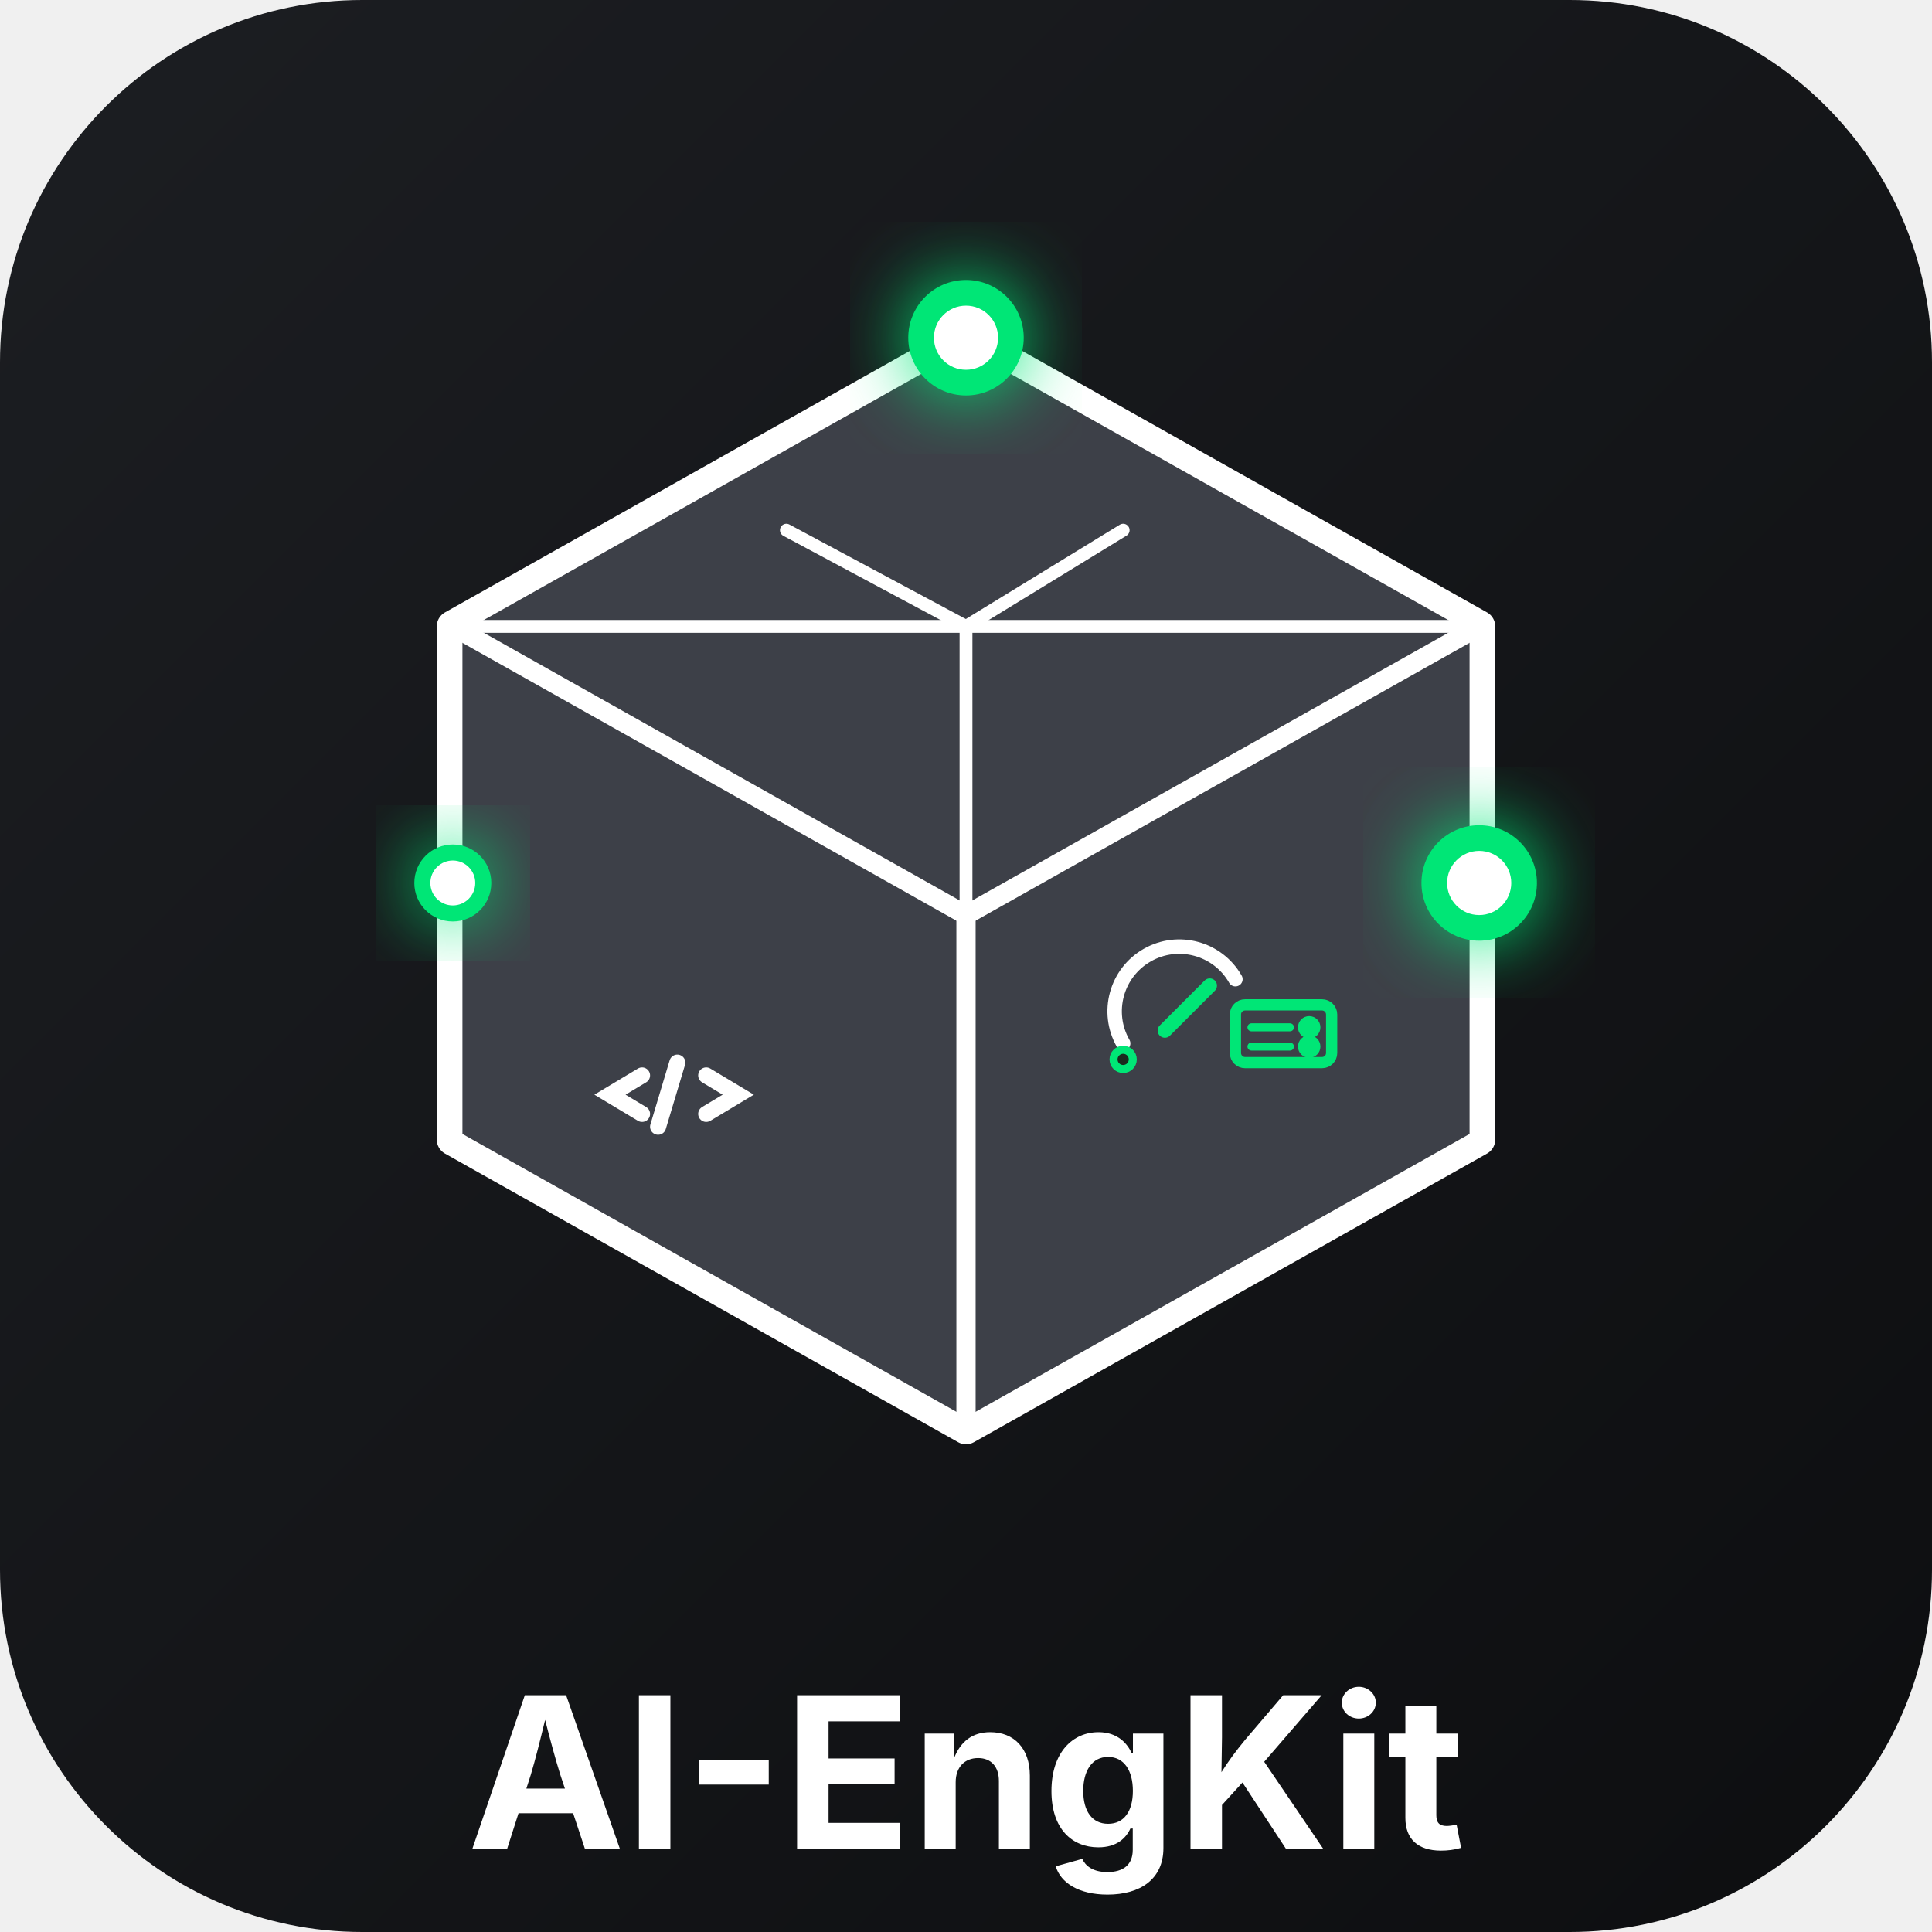
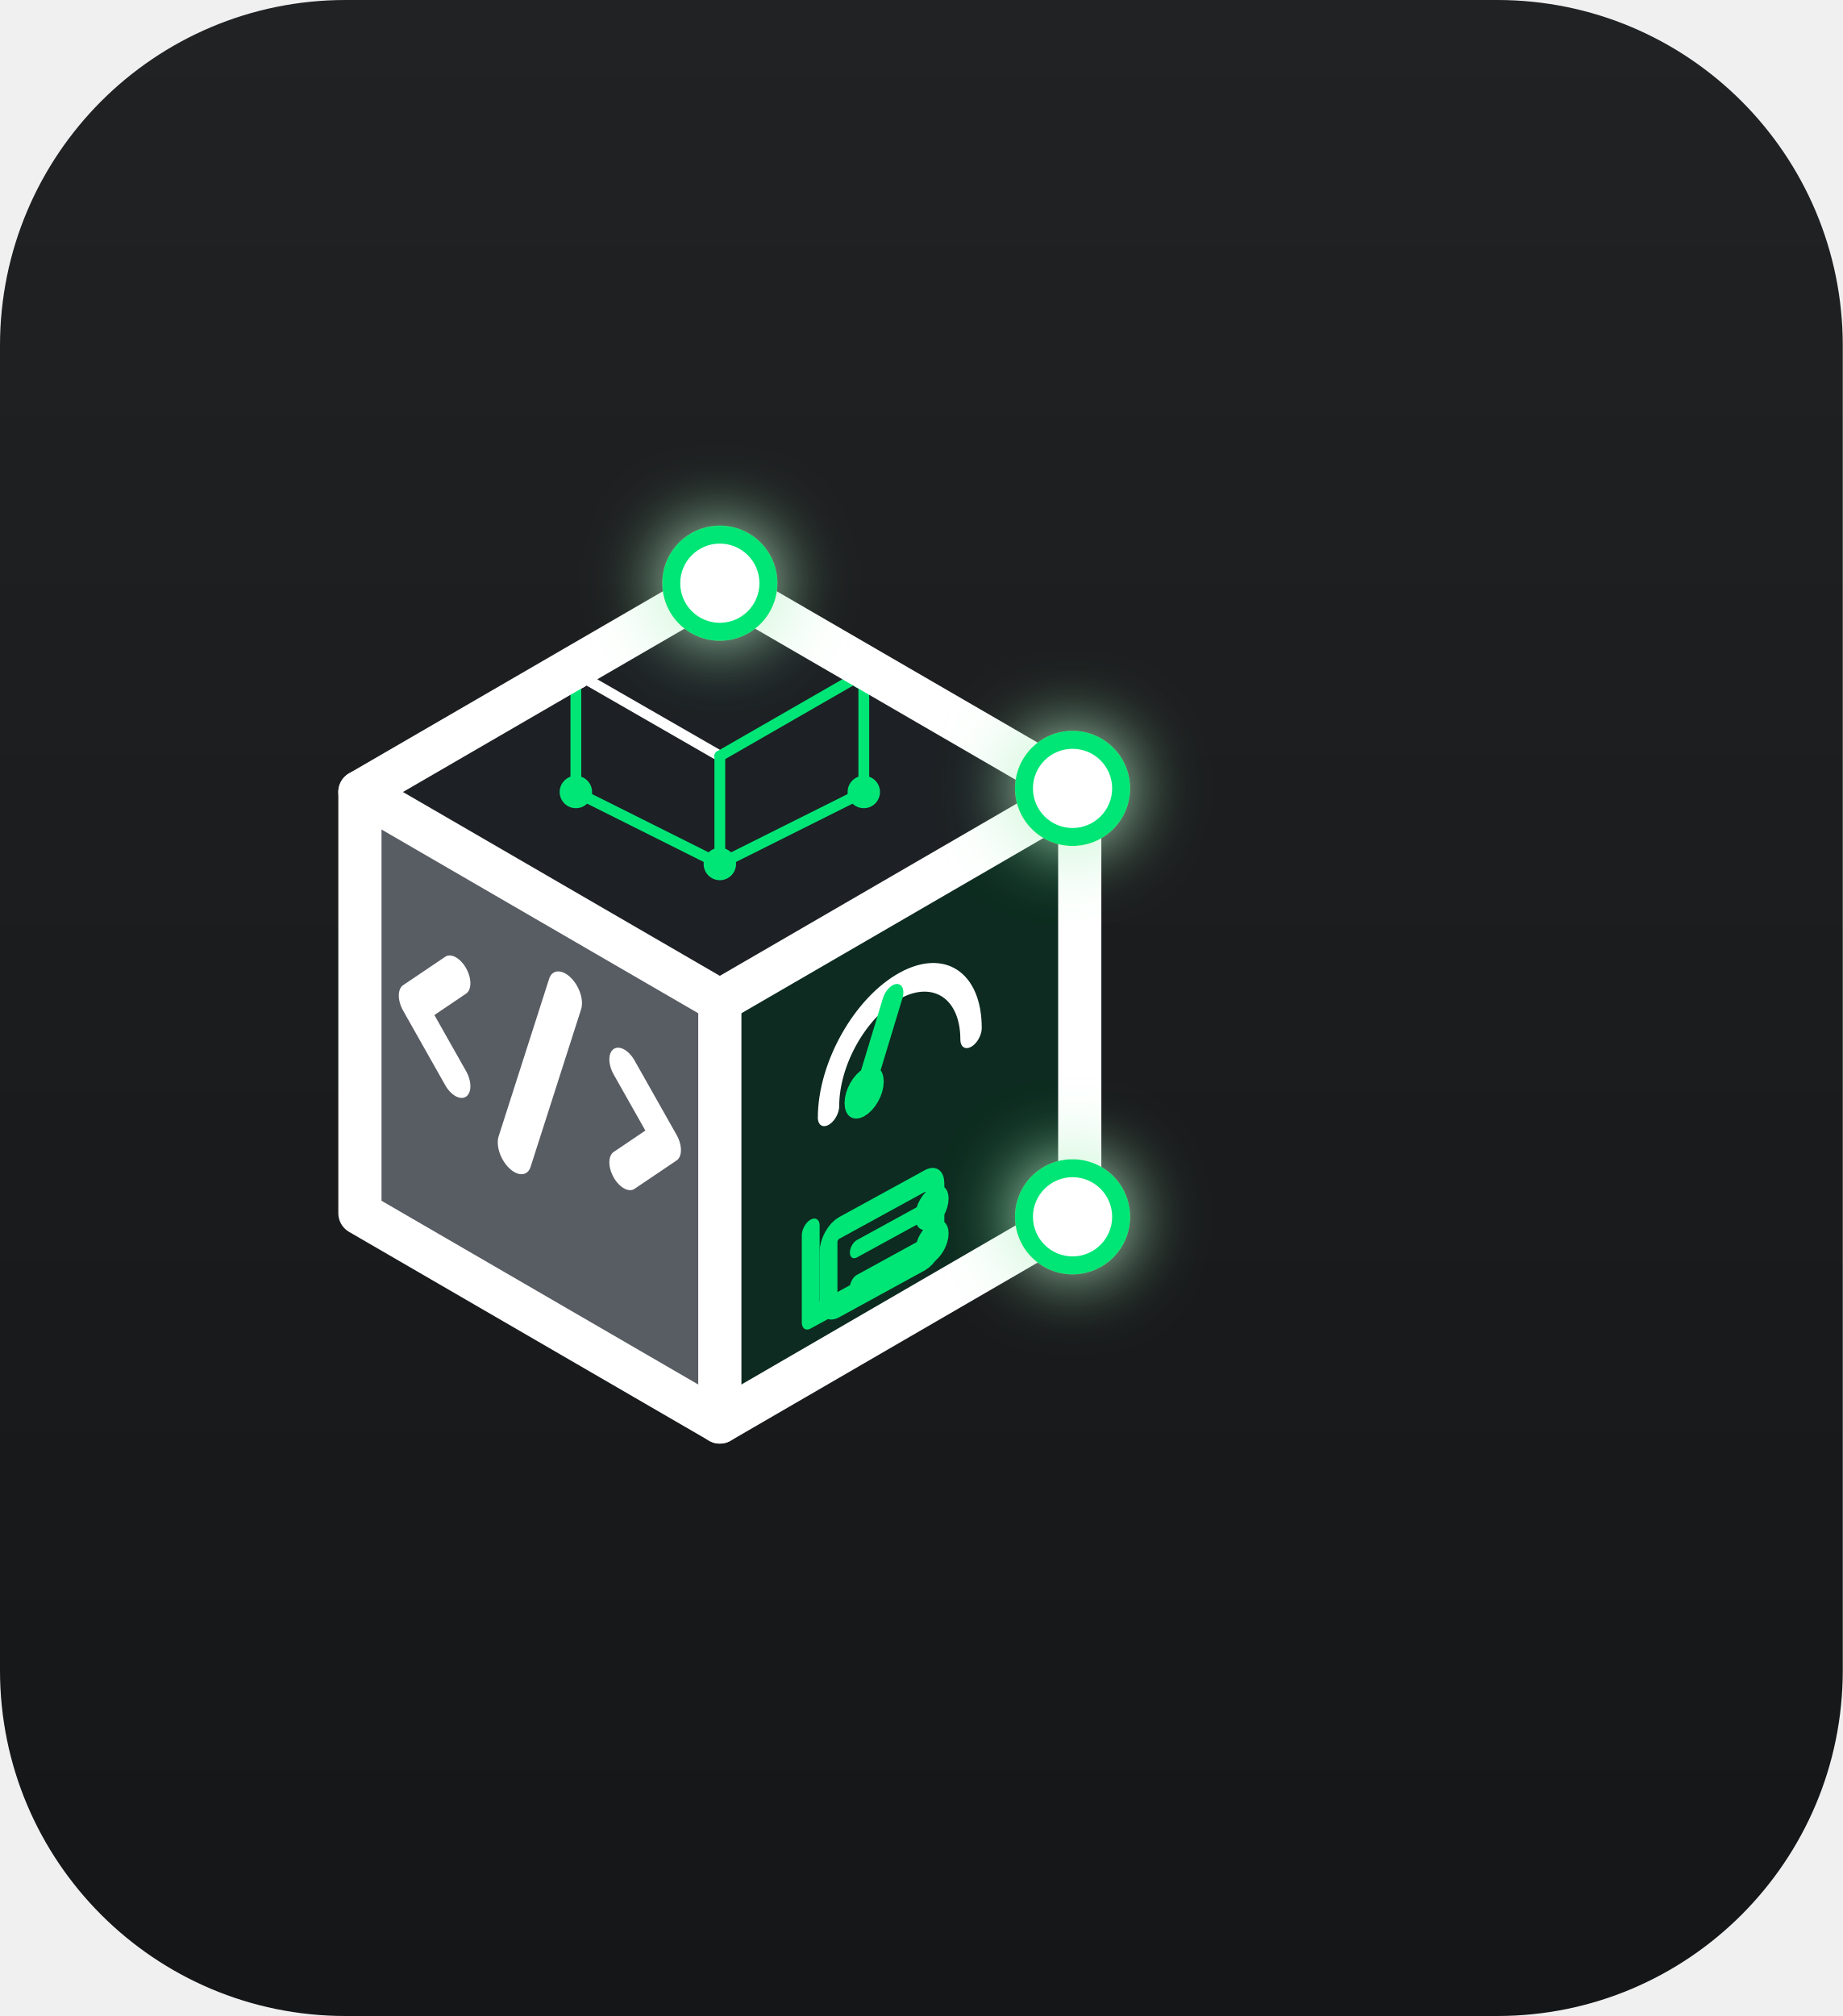
- <svg xmlns="http://www.w3.org/2000/svg" viewBox="0 0 512 512">
+ <svg xmlns="http://www.w3.org/2000/svg" viewBox="0 0 512 560" width="100%" height="100%">
  <defs>
-     <linearGradient id="bg" x1="0%" y1="0%" x2="100%" y2="100%">
-       <stop offset="0%" stop-color="#1c1e22" />
-       <stop offset="100%" stop-color="#0d0e10" />
-     </linearGradient>
    <filter id="glow" x="-50%" y="-50%" width="200%" height="200%">
-       <feGaussianBlur stdDeviation="12" result="blur" />
+       <feGaussianBlur stdDeviation="10" result="blur" />
      <feMerge>
        <feMergeNode in="blur" />
        <feMergeNode in="SourceGraphic" />
      </feMerge>
    </filter>
+     <linearGradient id="bg" x1="0%" y1="0%" x2="0%" y2="100%">
+       <stop offset="0%" stop-color="#212224" />
+       <stop offset="100%" stop-color="#151618" />
+     </linearGradient>
  </defs>
-   <rect width="512" height="512" rx="96" fill="url(#bg)" />
-   <g transform="translate(256, 200) scale(0.85) translate(-256, -210)">
-     <polygon points="256,80 416,170 416,330 256,420 96,330 96,170" fill="#2a2d32" stroke="#ffffff" stroke-width="10" stroke-linejoin="round" />
-     <polygon points="256,260 256,420 96,330 96,170" fill="#3a3f47" />
-     <polygon points="256,260 256,420 416,330 416,170" fill="#1a2a1e" />
-     <polygon points="256,80 256,260 96,170 96,330" fill="#4a4f57" />
-     <polygon points="256,80 256,260 416,170 416,330" fill="#2a2d32" />
-     <polygon points="256,80 416,170 416,330 256,420 96,330 96,170" fill="#3d4048" />
-     <g stroke="#ffffff" stroke-width="6" stroke-linecap="round" stroke-linejoin="round" fill="none">
-       <polygon points="256,80 416,170 416,330 256,420 96,330 96,170" />
-       <line x1="256" y1="260" x2="256" y2="420" />
-       <line x1="256" y1="260" x2="96" y2="170" />
-       <line x1="256" y1="260" x2="416" y2="170" />
+   <rect width="512" height="560" rx="96" fill="url(#bg)" />
+   <g transform="translate(0, 30)">
+     <polygon points="100,190 200,248 200,365 100,307" fill="#585c63" />
+     <polygon points="200,248 300,190 300,307 200,365" fill="#0d2b20" />
+     <polygon points="200,132 300,190 200,248 100,190" fill="#1d2024" />
+     <g transform="translate(150, 268) skewY(28.7) scale(0.9, 1.1)">
+       <g transform="scale(1.3)" stroke="#ffffff" stroke-width="7" stroke-linecap="round" stroke-linejoin="round" fill="none">
+         <path d="M -20,-10 L -30,0 L -20,10" />
+         <path d="M 20,-10 L 30,0 L 20,10" />
+         <line x1="-6" y1="18" x2="6" y2="-18" stroke-width="8" />
+       </g>
    </g>
-     <g stroke="#ffffff" stroke-width="5" stroke-linecap="round" fill="none">
-       <path d="M 155,310 L 145,316 L 155,322" />
-       <path d="M 175,310 L 185,316 L 175,322" />
-       <line x1="160" y1="326" x2="166" y2="306" />
+     <g transform="translate(250, 268) skewY(-28.7) scale(0.9, 1.1)">
+       <g transform="scale(1.1)" stroke="#00e676" stroke-width="5" stroke-linecap="round" stroke-linejoin="round" fill="none">
+         <g transform="translate(0, -10)">
+           <path d="M -20,10 A 20,20 0 0,1 20,10" stroke="#ffffff" stroke-width="6" />
+           <line x1="-10" y1="10" x2="-2" y2="-8" stroke="#00e676" stroke-width="6" />
+           <circle cx="-10" cy="10" r="3" fill="#00e676" />
+         </g>
+         <path d="M -25,25 L -25,45 L -10,45" />
+         <g transform="translate(-10, 40)">
+           <rect x="-10" y="-12" width="30" height="18" rx="3" stroke="#00e676" />
+           <line x1="-2" y1="-5" x2="15" y2="-5" stroke-width="4" />
+           <line x1="-2" y1="3" x2="15" y2="3" stroke-width="4" />
+           <circle cx="19" cy="-5" r="2.2" fill="#00e676" />
+           <circle cx="19" cy="3" r="2.2" fill="#00e676" />
+         </g>
+       </g>
    </g>
-     <g stroke="#00e676" stroke-width="4" stroke-linecap="round" fill="none">
-       <path d="M 305,300 A 20,20 0 0,1 340,280" stroke="#ffffff" stroke-width="4.5" />
-       <line x1="318" y1="296" x2="332" y2="282" stroke="#00e676" stroke-width="4.5" />
-       <rect x="340" y="288" width="30" height="18" rx="3" stroke="#00e676" stroke-width="3.5" />
-       <line x1="345" y1="295" x2="357" y2="295" stroke="#00e676" stroke-width="2.5" />
-       <circle cx="363" cy="295" r="1.5" fill="#00e676" />
-       <line x1="345" y1="301" x2="357" y2="301" stroke="#00e676" stroke-width="2.5" />
-       <circle cx="363" cy="301" r="1.5" fill="#00e676" />
-       <circle cx="305" cy="305" r="3" fill="#1a2a1e" stroke="#00e676" stroke-width="2.5" />
+     <g stroke="#00e676" stroke-width="3" stroke-linecap="round" fill="none">
+       <line x1="200" y1="180" x2="160" y2="157" stroke="#ffffff" />
+       <line x1="200" y1="180" x2="240" y2="157" />
+       <line x1="200" y1="180" x2="200" y2="210" />
+       <path d="M160,157 L200,132 L240,157" />
+       <path d="M160,157 L160,190" />
+       <path d="M240,157 L240,190" />
+       <path d="M160,190 L200,210 L240,190" />
+       <circle cx="160" cy="157" r="4.5" fill="#ffffff" stroke="none" />
+       <circle cx="240" cy="157" r="4.5" fill="#00e676" stroke="none" />
+       <circle cx="200" cy="210" r="4.5" fill="#00e676" stroke="none" />
+       <circle cx="160" cy="190" r="4.5" fill="#00e676" stroke="none" />
+       <circle cx="240" cy="190" r="4.5" fill="#00e676" stroke="none" />
    </g>
-     <g stroke="#ffffff" stroke-width="4" stroke-linecap="round" fill="none">
-       <line x1="200" y1="140" x2="256" y2="170" />
-       <line x1="305" y1="140" x2="256" y2="170" />
-       <line x1="256" y1="170" x2="256" y2="260" />
-       <line x1="256" y1="170" x2="96" y2="170" />
-       <line x1="256" y1="170" x2="416" y2="170" />
+     <g stroke="#ffffff" stroke-width="12" stroke-linecap="round" stroke-linejoin="round" fill="none">
+       <polygon points="200,132 300,190 300,307 200,365 100,307 100,190" />
+       <line x1="200" y1="248" x2="200" y2="365" />
+       <line x1="200" y1="248" x2="100" y2="190" />
+       <line x1="200" y1="248" x2="300" y2="190" />
    </g>
-     <circle cx="256" cy="80" r="18" fill="#00e676" filter="url(#glow)" />
-     <circle cx="256" cy="80" r="10" fill="#ffffff" />
-     <circle cx="416" cy="250" r="18" fill="#00e676" filter="url(#glow)" />
-     <circle cx="416" cy="250" r="10" fill="#ffffff" />
-     <circle cx="96" cy="250" r="12" fill="#00e676" filter="url(#glow)" />
-     <circle cx="96" cy="250" r="7" fill="#ffffff" />
+     <g filter="url(#glow)">
+       <circle cx="200" cy="132" r="16" fill="#00e676" />
+       <circle cx="200" cy="132" r="11" fill="#ffffff" />
+       <circle cx="298" cy="189" r="16" fill="#00e676" />
+       <circle cx="298" cy="189" r="11" fill="#ffffff" />
+       <circle cx="298" cy="308" r="16" fill="#00e676" />
+       <circle cx="298" cy="308" r="11" fill="#ffffff" />
+     </g>
  </g>
-   <text x="256" y="490" font-family="system-ui, -apple-system, sans-serif" font-weight="700" font-size="56" fill="#ffffff" text-anchor="middle">AI-EngKit</text>
</svg>
